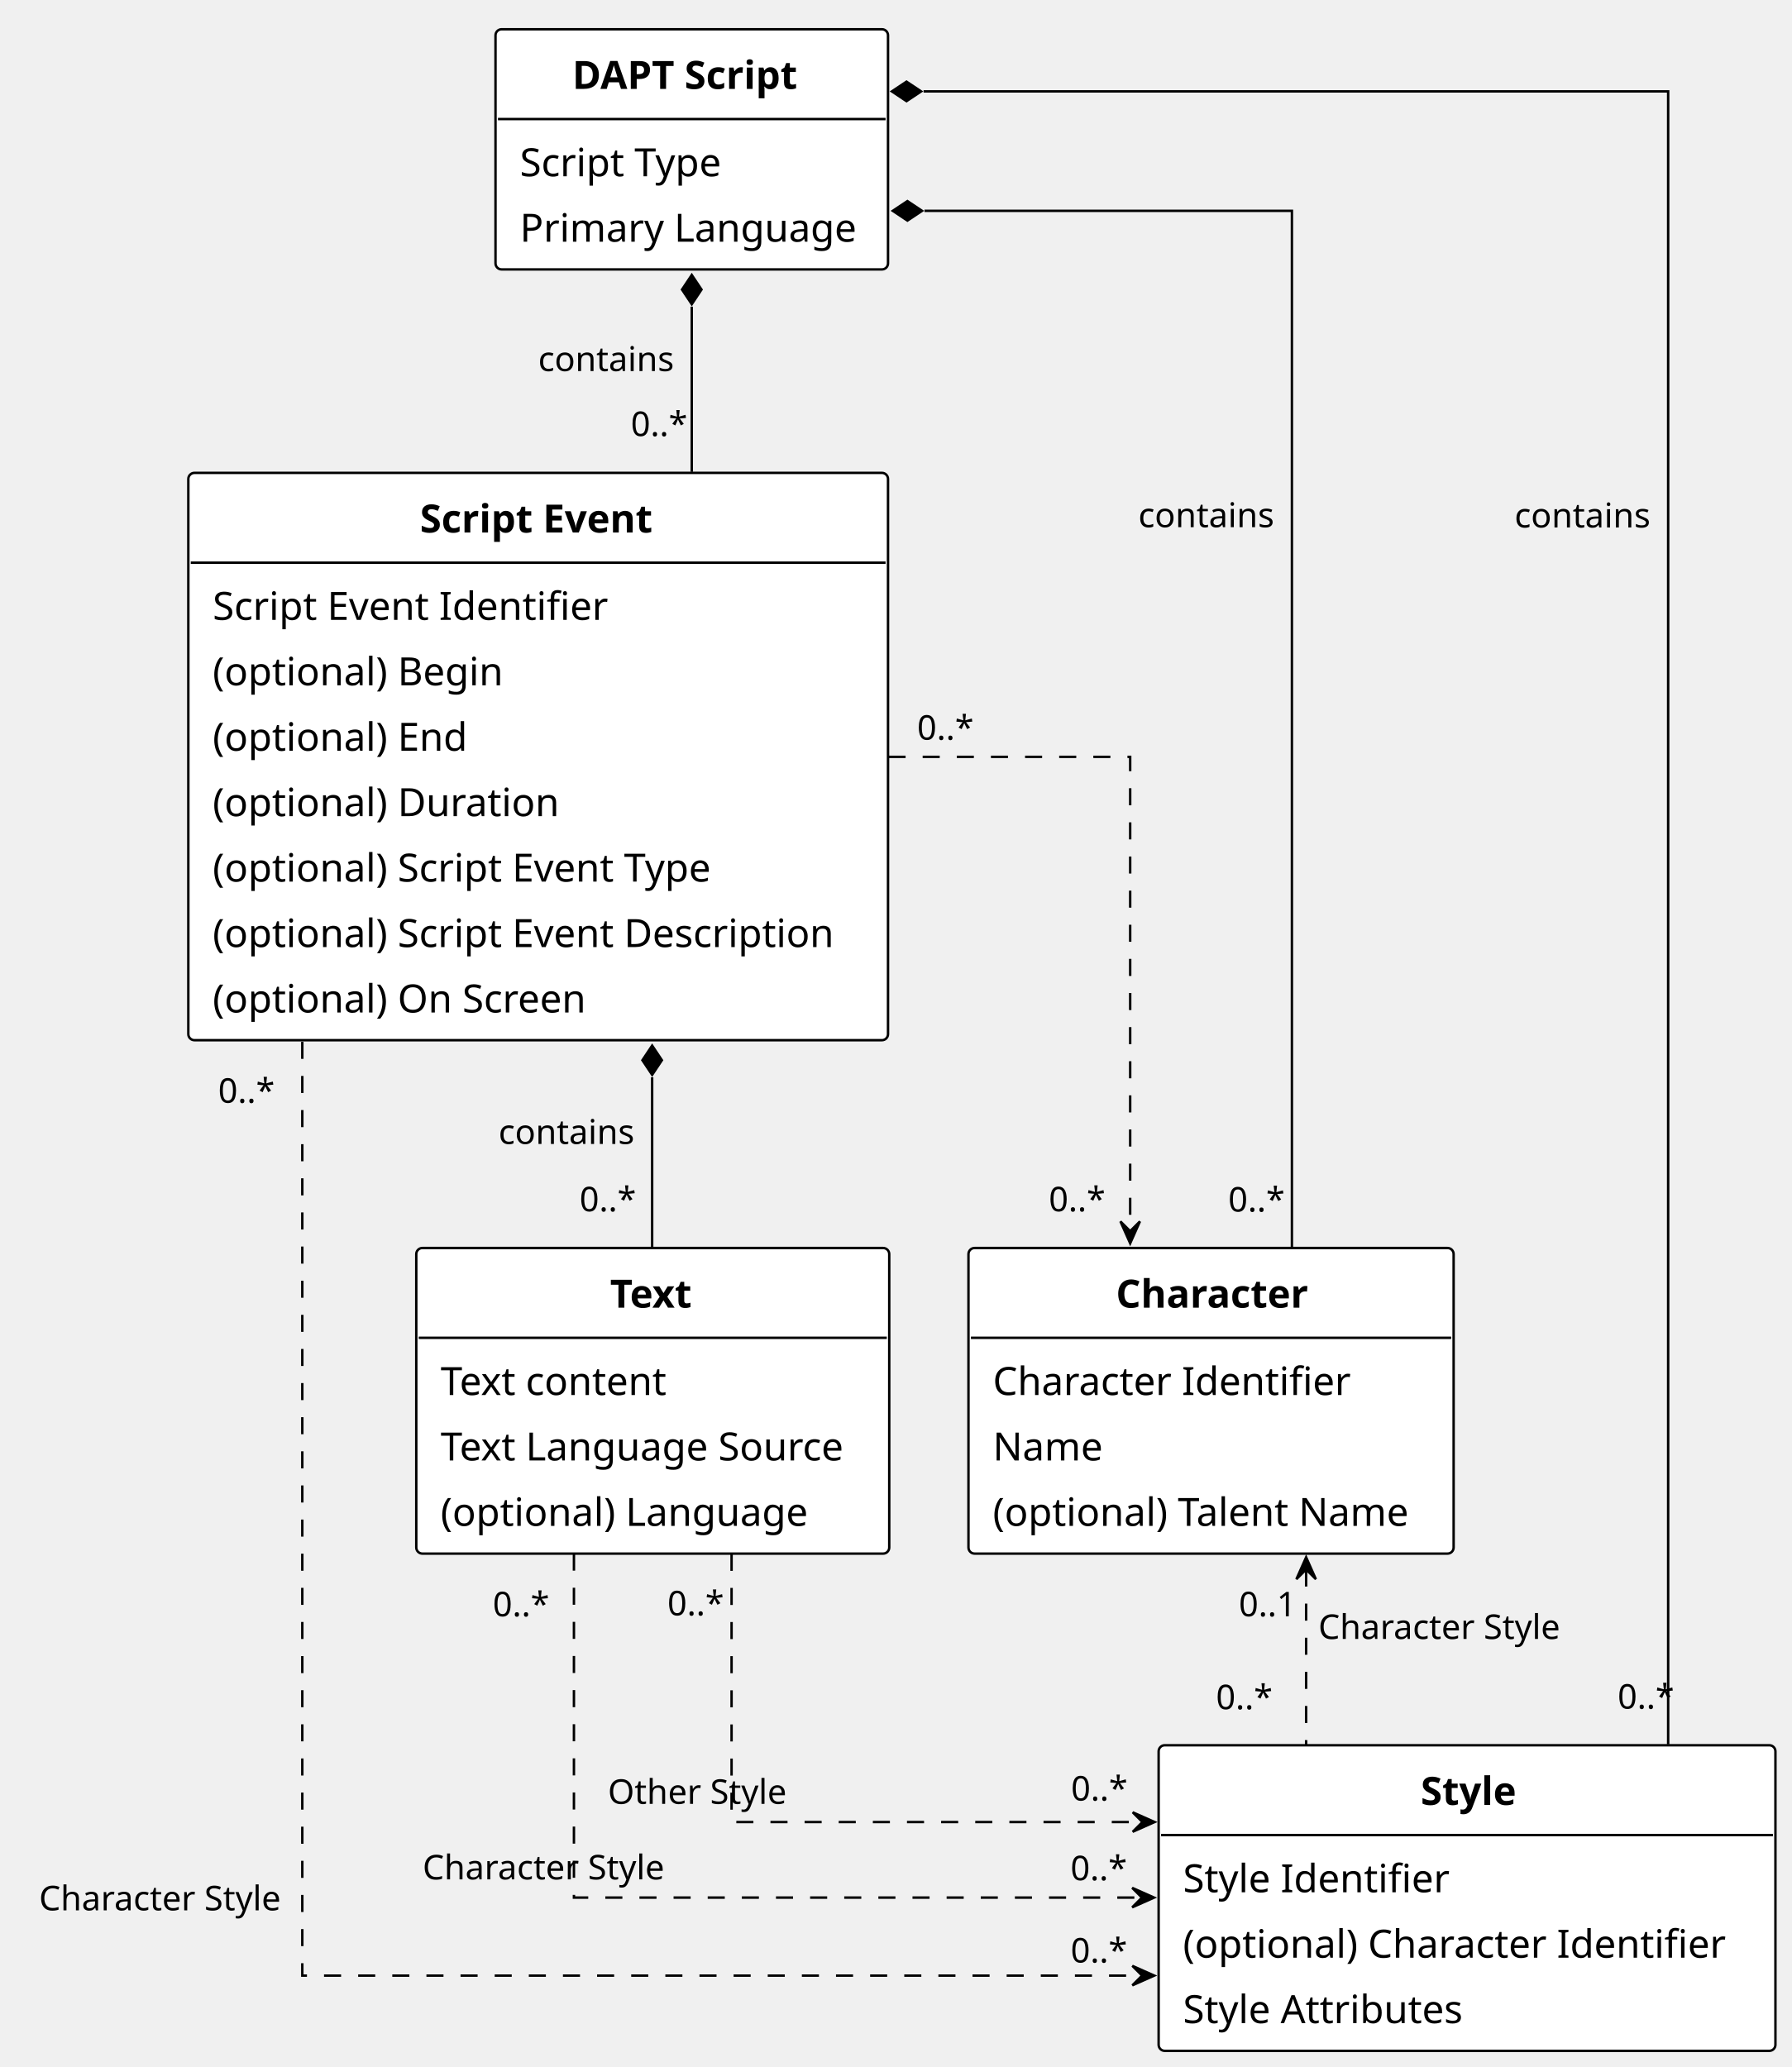
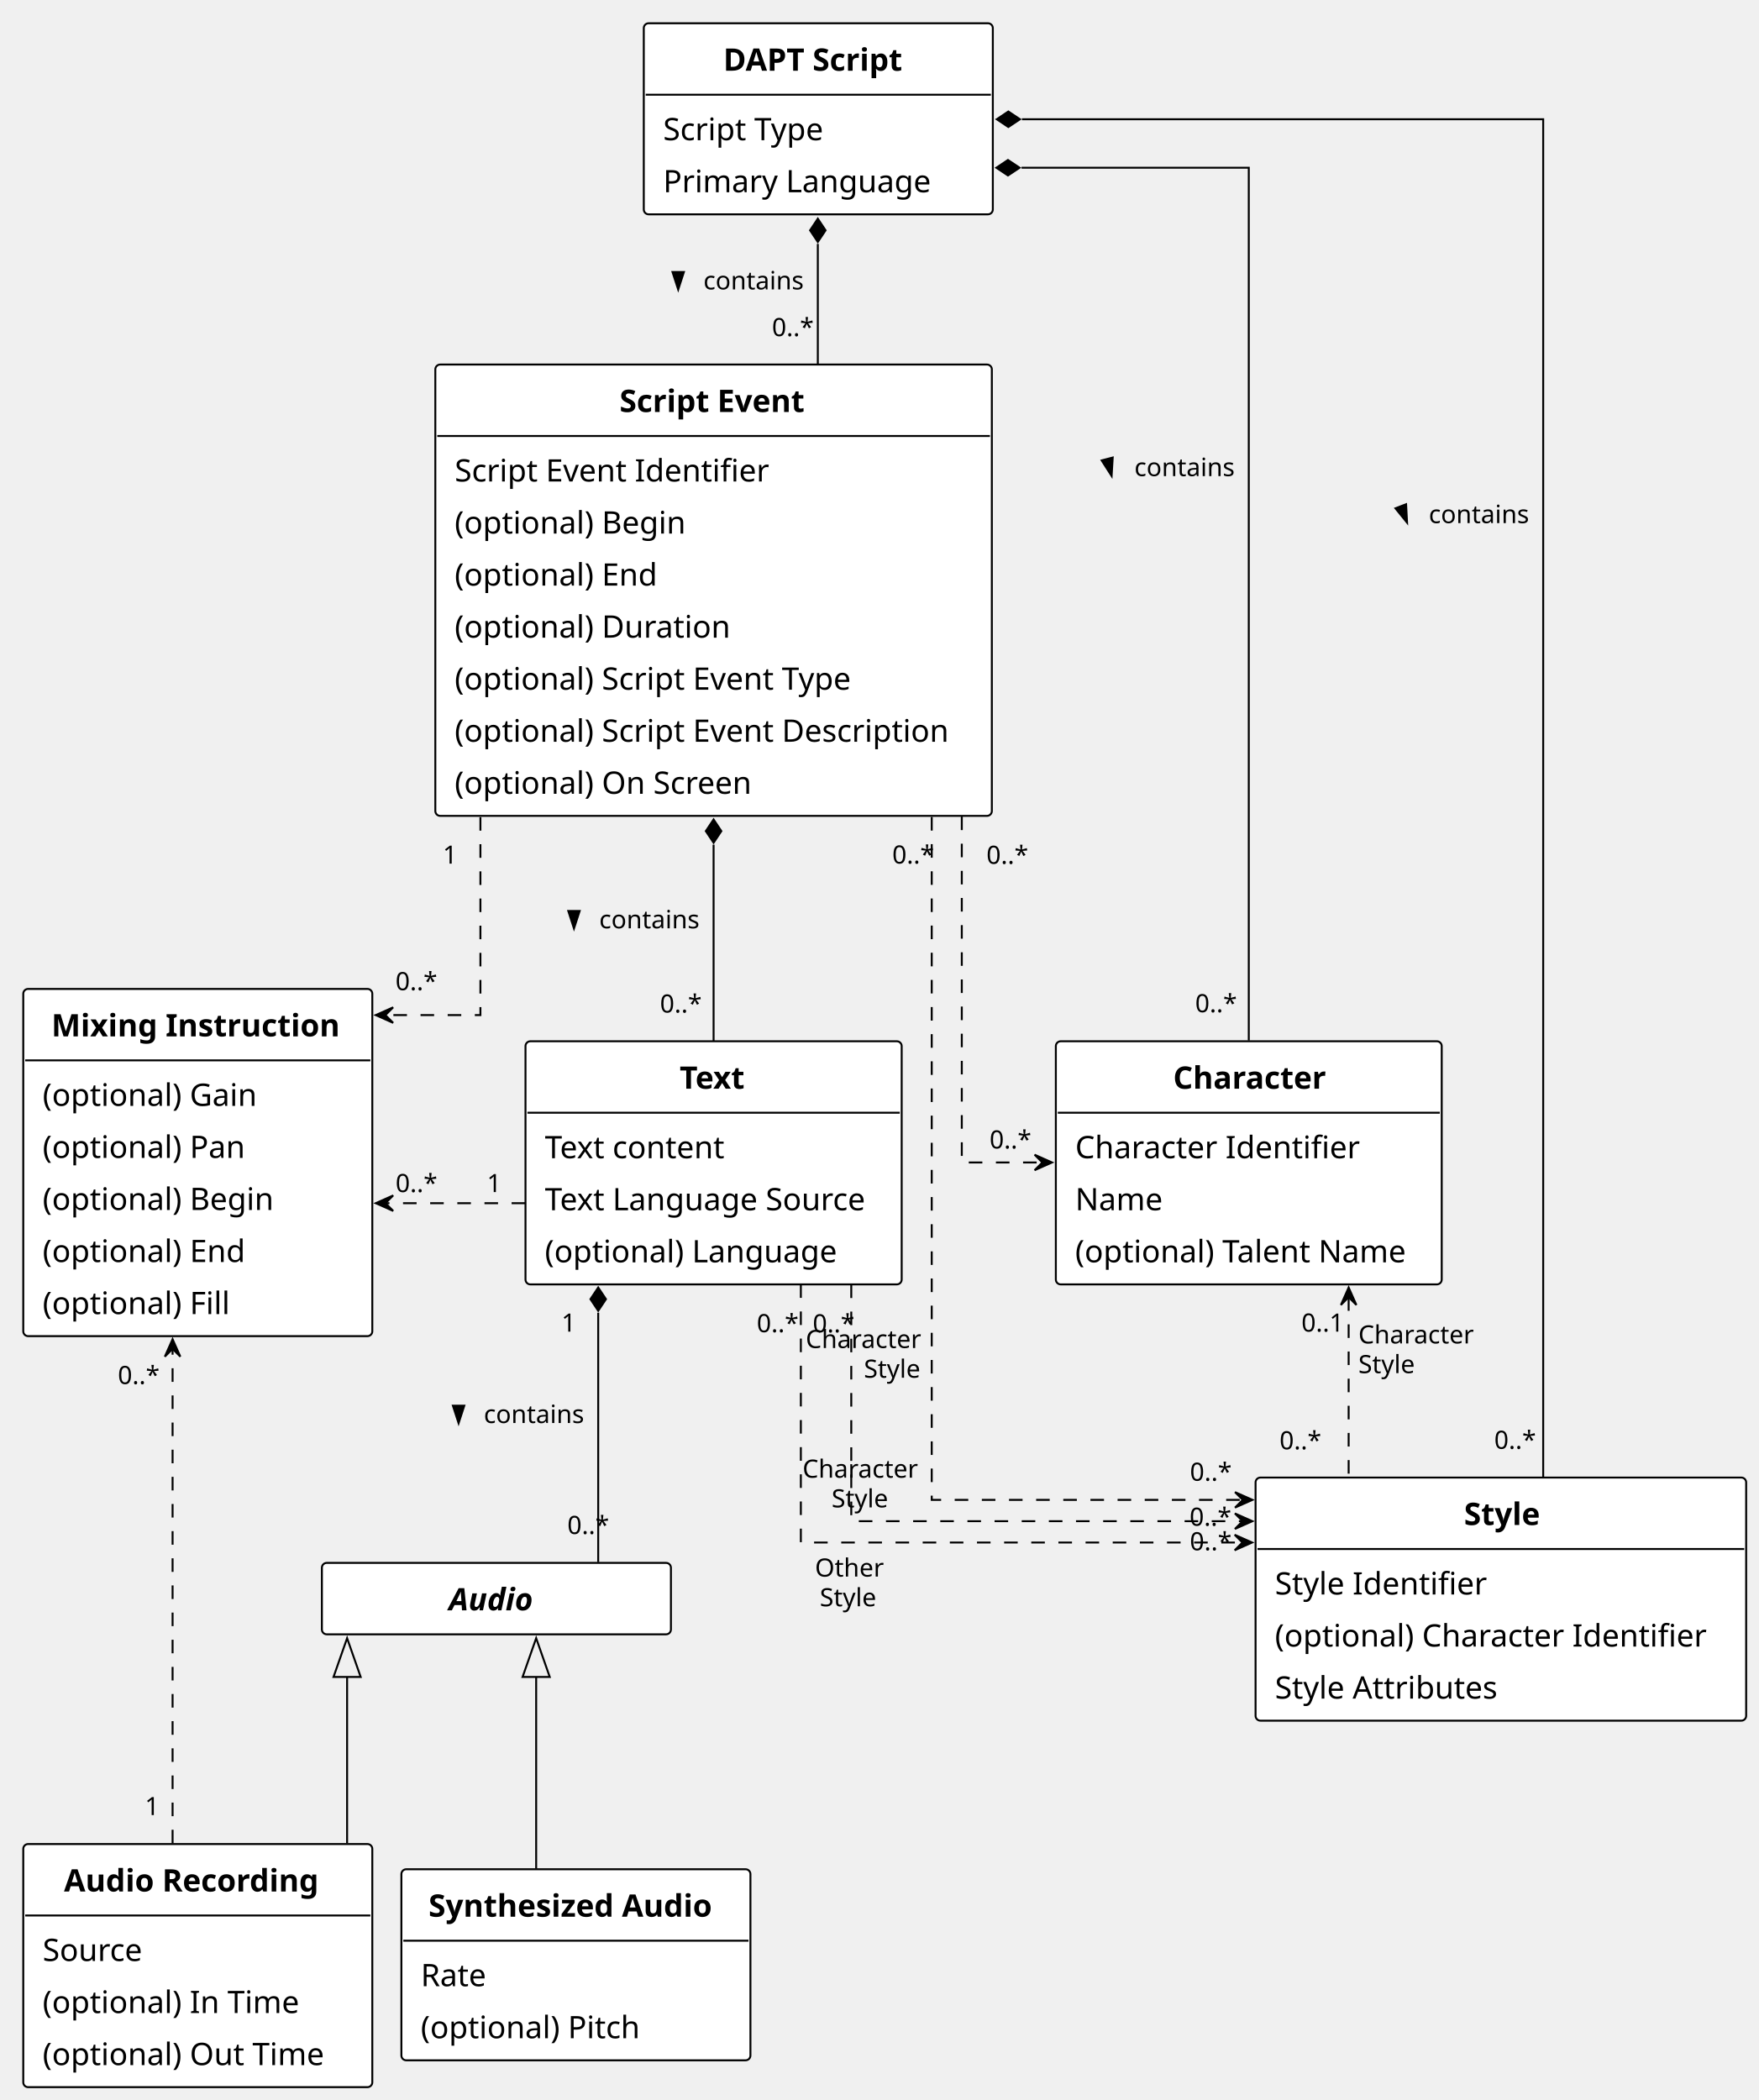
- <svg xmlns="http://www.w3.org/2000/svg" xmlns:xlink="http://www.w3.org/1999/xlink" contentStyleType="text/css" height="848px" preserveAspectRatio="none" style="width:735px;height:848px;background:#FFFFFF;" version="1.1" viewBox="0 0 735 848" width="735px" zoomAndPan="magnify">
+ <svg xmlns="http://www.w3.org/2000/svg" xmlns:xlink="http://www.w3.org/1999/xlink" contentStyleType="text/css" height="1083px" preserveAspectRatio="none" style="width:907px;height:1083px;background:#FFFFFF;" version="1.1" viewBox="0 0 907 1083" width="907px" zoomAndPan="magnify">
  <defs />
  <g>
    <a href="#dapt-script" target="_top" title="#dapt-script" xlink:actuate="onRequest" xlink:href="#dapt-script" xlink:show="new" xlink:title="#dapt-script" xlink:type="simple">
      <g id="elem_DAPTScript">
-         <rect codeLine="13" fill="#FFFFFF" height="98.531" id="DAPTScript" rx="2.5" ry="2.5" style="stroke:#000000;stroke-width:1.0;" width="161" x="203.25" y="12" />
-         <text fill="#000000" font-family="sans-serif" font-size="16" font-weight="bold" lengthAdjust="spacing" textLength="98" x="234.75" y="36.469">DAPT Script</text>
-         <line style="stroke:#000000;stroke-width:1.0;" x1="204.25" x2="363.25" y1="48.844" y2="48.844" />
+         <rect codeLine="15" fill="#FFFFFF" height="98.531" id="DAPTScript" rx="2.5" ry="2.5" style="stroke:#000000;stroke-width:1.0;" width="180" x="332" y="12" />
+         <text fill="#000000" font-family="sans-serif" font-size="16" font-weight="bold" lengthAdjust="spacing" textLength="98" x="373" y="36.469">DAPT Script</text>
+         <line style="stroke:#000000;stroke-width:1.0;" x1="333" x2="511" y1="48.844" y2="48.844" />
        <a href="#script-type" target="_top" title="#script-type" xlink:actuate="onRequest" xlink:href="#script-type" xlink:show="new" xlink:title="#script-type" xlink:type="simple">
-           <text fill="#000000" font-family="sans-serif" font-size="16" lengthAdjust="spacing" textLength="87" x="213.25" y="72.312">Script Type</text>
+           <text fill="#000000" font-family="sans-serif" font-size="16" lengthAdjust="spacing" textLength="87" x="342" y="72.312">Script Type</text>
        </a>
        <a href="#primary-language" target="_top" title="#primary-language" xlink:actuate="onRequest" xlink:href="#primary-language" xlink:show="new" xlink:title="#primary-language" xlink:type="simple">
-           <text fill="#000000" font-family="sans-serif" font-size="16" lengthAdjust="spacing" textLength="141" x="213.25" y="99.156">Primary Language</text>
+           <text fill="#000000" font-family="sans-serif" font-size="16" lengthAdjust="spacing" textLength="141" x="342" y="99.156">Primary Language</text>
        </a>
      </g>
    </a>
    <a href="#script-event" target="_top" title="#script-event" xlink:actuate="onRequest" xlink:href="#script-event" xlink:show="new" xlink:title="#script-event" xlink:type="simple">
      <g id="elem_ScriptEvent">
-         <rect codeLine="18" fill="#FFFFFF" height="232.75" id="ScriptEvent" rx="2.5" ry="2.5" style="stroke:#000000;stroke-width:1.0;" width="287" x="77.25" y="194" />
-         <text fill="#000000" font-family="sans-serif" font-size="16" font-weight="bold" lengthAdjust="spacing" textLength="97" x="172.25" y="218.469">Script Event</text>
-         <line style="stroke:#000000;stroke-width:1.0;" x1="78.25" x2="363.25" y1="230.844" y2="230.844" />
+         <rect codeLine="20" fill="#FFFFFF" height="232.75" id="ScriptEvent" rx="2.5" ry="2.5" style="stroke:#000000;stroke-width:1.0;" width="287" x="224.5" y="188" />
+         <text fill="#000000" font-family="sans-serif" font-size="16" font-weight="bold" lengthAdjust="spacing" textLength="97" x="319.5" y="212.469">Script Event</text>
+         <line style="stroke:#000000;stroke-width:1.0;" x1="225.5" x2="510.5" y1="224.844" y2="224.844" />
        <a href="#dfn-script-event-identifier" target="_top" title="#dfn-script-event-identifier" xlink:actuate="onRequest" xlink:href="#dfn-script-event-identifier" xlink:show="new" xlink:title="#dfn-script-event-identifier" xlink:type="simple">
-           <text fill="#000000" font-family="sans-serif" font-size="16" lengthAdjust="spacing" textLength="169" x="87.25" y="254.312">Script Event Identifier</text>
+           <text fill="#000000" font-family="sans-serif" font-size="16" lengthAdjust="spacing" textLength="169" x="234.5" y="248.312">Script Event Identifier</text>
        </a>
        <a href="#dfn-begin" target="_top" title="#dfn-begin" xlink:actuate="onRequest" xlink:href="#dfn-begin" xlink:show="new" xlink:title="#dfn-begin" xlink:type="simple">
-           <text fill="#000000" font-family="sans-serif" font-size="16" lengthAdjust="spacing" textLength="123" x="87.25" y="281.156">(optional) Begin</text>
+           <text fill="#000000" font-family="sans-serif" font-size="16" lengthAdjust="spacing" textLength="123" x="234.5" y="275.156">(optional) Begin</text>
        </a>
        <a href="#dfn-end" target="_top" title="#dfn-end" xlink:actuate="onRequest" xlink:href="#dfn-end" xlink:show="new" xlink:title="#dfn-end" xlink:type="simple">
-           <text fill="#000000" font-family="sans-serif" font-size="16" lengthAdjust="spacing" textLength="109" x="87.25" y="308">(optional) End</text>
+           <text fill="#000000" font-family="sans-serif" font-size="16" lengthAdjust="spacing" textLength="109" x="234.5" y="302">(optional) End</text>
        </a>
        <a href="#dfn-duration" target="_top" title="#dfn-duration" xlink:actuate="onRequest" xlink:href="#dfn-duration" xlink:show="new" xlink:title="#dfn-duration" xlink:type="simple">
-           <text fill="#000000" font-family="sans-serif" font-size="16" lengthAdjust="spacing" textLength="149" x="87.25" y="334.844">(optional) Duration</text>
+           <text fill="#000000" font-family="sans-serif" font-size="16" lengthAdjust="spacing" textLength="149" x="234.5" y="328.844">(optional) Duration</text>
        </a>
        <a href="#dfn-script-event-type" target="_top" title="#dfn-script-event-type" xlink:actuate="onRequest" xlink:href="#dfn-script-event-type" xlink:show="new" xlink:title="#dfn-script-event-type" xlink:type="simple">
-           <text fill="#000000" font-family="sans-serif" font-size="16" lengthAdjust="spacing" textLength="214" x="87.25" y="361.688">(optional) Script Event Type</text>
+           <text fill="#000000" font-family="sans-serif" font-size="16" lengthAdjust="spacing" textLength="214" x="234.5" y="355.688">(optional) Script Event Type</text>
        </a>
        <a href="#dfn-script-event-description" target="_top" title="#dfn-script-event-description" xlink:actuate="onRequest" xlink:href="#dfn-script-event-description" xlink:show="new" xlink:title="#dfn-script-event-description" xlink:type="simple">
-           <text fill="#000000" font-family="sans-serif" font-size="16" lengthAdjust="spacing" textLength="267" x="87.25" y="388.531">(optional) Script Event Description</text>
+           <text fill="#000000" font-family="sans-serif" font-size="16" lengthAdjust="spacing" textLength="267" x="234.5" y="382.531">(optional) Script Event Description</text>
        </a>
        <a href="#on-screen" target="_top" title="#on-screen" xlink:actuate="onRequest" xlink:href="#on-screen" xlink:show="new" xlink:title="#on-screen" xlink:type="simple">
-           <text fill="#000000" font-family="sans-serif" font-size="16" lengthAdjust="spacing" textLength="159" x="87.25" y="415.375">(optional) On Screen</text>
+           <text fill="#000000" font-family="sans-serif" font-size="16" lengthAdjust="spacing" textLength="159" x="234.5" y="409.375">(optional) On Screen</text>
        </a>
      </g>
    </a>
    <a href="#text" target="_top" title="#text" xlink:actuate="onRequest" xlink:href="#text" xlink:show="new" xlink:title="#text" xlink:type="simple">
      <g id="elem_Text">
-         <rect codeLine="28" fill="#FFFFFF" height="125.375" id="Text" rx="2.5" ry="2.5" style="stroke:#000000;stroke-width:1.0;" width="194" x="170.75" y="512" />
-         <text fill="#000000" font-family="sans-serif" font-size="16" font-weight="bold" lengthAdjust="spacing" textLength="35" x="250.25" y="536.469">Text</text>
-         <line style="stroke:#000000;stroke-width:1.0;" x1="171.75" x2="363.75" y1="548.844" y2="548.844" />
+         <rect codeLine="30" fill="#FFFFFF" height="125.375" id="Text" rx="2.5" ry="2.5" style="stroke:#000000;stroke-width:1.0;" width="194" x="271" y="537" />
+         <text fill="#000000" font-family="sans-serif" font-size="16" font-weight="bold" lengthAdjust="spacing" textLength="35" x="350.5" y="561.469">Text</text>
+         <line style="stroke:#000000;stroke-width:1.0;" x1="272" x2="464" y1="573.844" y2="573.844" />
        <a href="#dfn-text" target="_top" title="#dfn-text" xlink:actuate="onRequest" xlink:href="#dfn-text" xlink:show="new" xlink:title="#dfn-text" xlink:type="simple">
-           <text fill="#000000" font-family="sans-serif" font-size="16" lengthAdjust="spacing" textLength="99" x="180.75" y="572.312">Text content</text>
+           <text fill="#000000" font-family="sans-serif" font-size="16" lengthAdjust="spacing" textLength="99" x="281" y="597.312">Text content</text>
        </a>
        <a href="#text-language-source" target="_top" title="#text-language-source" xlink:actuate="onRequest" xlink:href="#text-language-source" xlink:show="new" xlink:title="#text-language-source" xlink:type="simple">
-           <text fill="#000000" font-family="sans-serif" font-size="16" lengthAdjust="spacing" textLength="174" x="180.75" y="599.156">Text Language Source</text>
-         </a>
-         <text fill="#000000" font-family="sans-serif" font-size="16" lengthAdjust="spacing" textLength="156" x="180.75" y="626">(optional) Language</text>
-       </g>
-     </a>
+           <text fill="#000000" font-family="sans-serif" font-size="16" lengthAdjust="spacing" textLength="174" x="281" y="624.156">Text Language Source</text>
+         </a>
+         <text fill="#000000" font-family="sans-serif" font-size="16" lengthAdjust="spacing" textLength="156" x="281" y="651">(optional) Language</text>
+       </g>
+     </a>
+     <g id="elem_Audio">
+       <rect codeLine="51" fill="#FFFFFF" height="36.844" id="Audio" rx="2.5" ry="2.5" style="stroke:#000000;stroke-width:1.0;" width="180" x="166" y="806" />
+       <text fill="#000000" font-family="sans-serif" font-size="16" font-style="italic" font-weight="bold" lengthAdjust="spacing" textLength="49" x="231.5" y="830.469">Audio</text>
+     </g>
+     <g id="elem_AudioRecording">
+       <rect codeLine="54" fill="#FFFFFF" height="125.375" id="AudioRecording" rx="2.5" ry="2.5" style="stroke:#000000;stroke-width:1.0;" width="180" x="12" y="951" />
+       <text fill="#000000" font-family="sans-serif" font-size="16" font-weight="bold" lengthAdjust="spacing" textLength="138" x="33" y="975.469">Audio Recording</text>
+       <line style="stroke:#000000;stroke-width:1.0;" x1="13" x2="191" y1="987.844" y2="987.844" />
+       <text fill="#000000" font-family="sans-serif" font-size="16" lengthAdjust="spacing" textLength="53" x="22" y="1011.312">Source</text>
+       <text fill="#000000" font-family="sans-serif" font-size="16" lengthAdjust="spacing" textLength="139" x="22" y="1038.156">(optional) In Time</text>
+       <text fill="#000000" font-family="sans-serif" font-size="16" lengthAdjust="spacing" textLength="152" x="22" y="1065">(optional) Out Time</text>
+     </g>
+     <g id="elem_SynthesizedAudio">
+       <rect codeLine="60" fill="#FFFFFF" height="98.531" id="SynthesizedAudio" rx="2.5" ry="2.5" style="stroke:#000000;stroke-width:1.0;" width="180" x="207" y="964" />
+       <text fill="#000000" font-family="sans-serif" font-size="16" font-weight="bold" lengthAdjust="spacing" textLength="152" x="221" y="988.469">Synthesized Audio</text>
+       <line style="stroke:#000000;stroke-width:1.0;" x1="208" x2="386" y1="1000.844" y2="1000.844" />
+       <text fill="#000000" font-family="sans-serif" font-size="16" lengthAdjust="spacing" textLength="34" x="217" y="1024.312">Rate</text>
+       <text fill="#000000" font-family="sans-serif" font-size="16" lengthAdjust="spacing" textLength="118" x="217" y="1051.156">(optional) Pitch</text>
+     </g>
    <a href="#character" target="_top" title="#character" xlink:actuate="onRequest" xlink:href="#character" xlink:show="new" xlink:title="#character" xlink:type="simple">
      <g id="elem_Character">
-         <rect codeLine="36" fill="#FFFFFF" height="125.375" id="Character" rx="2.5" ry="2.5" style="stroke:#000000;stroke-width:1.0;" width="199" x="397.25" y="512" />
-         <text fill="#000000" font-family="sans-serif" font-size="16" font-weight="bold" lengthAdjust="spacing" textLength="78" x="457.75" y="536.469">Character</text>
-         <line style="stroke:#000000;stroke-width:1.0;" x1="398.25" x2="595.25" y1="548.844" y2="548.844" />
+         <rect codeLine="38" fill="#FFFFFF" height="125.375" id="Character" rx="2.5" ry="2.5" style="stroke:#000000;stroke-width:1.0;" width="199" x="544.5" y="537" />
+         <text fill="#000000" font-family="sans-serif" font-size="16" font-weight="bold" lengthAdjust="spacing" textLength="78" x="605" y="561.469">Character</text>
+         <line style="stroke:#000000;stroke-width:1.0;" x1="545.5" x2="742.5" y1="573.844" y2="573.844" />
        <a href="#dfn-character-identifier" target="_top" title="#dfn-character-identifier" xlink:actuate="onRequest" xlink:href="#dfn-character-identifier" xlink:show="new" xlink:title="#dfn-character-identifier" xlink:type="simple">
-           <text fill="#000000" font-family="sans-serif" font-size="16" lengthAdjust="spacing" textLength="153" x="407.25" y="572.312">Character Identifier</text>
+           <text fill="#000000" font-family="sans-serif" font-size="16" lengthAdjust="spacing" textLength="153" x="554.5" y="597.312">Character Identifier</text>
        </a>
        <a href="#dfn-character-name" target="_top" title="#dfn-character-name" xlink:actuate="onRequest" xlink:href="#dfn-character-name" xlink:show="new" xlink:title="#dfn-character-name" xlink:type="simple">
-           <text fill="#000000" font-family="sans-serif" font-size="16" lengthAdjust="spacing" textLength="45" x="407.25" y="599.156">Name</text>
+           <text fill="#000000" font-family="sans-serif" font-size="16" lengthAdjust="spacing" textLength="45" x="554.5" y="624.156">Name</text>
        </a>
        <a href="#dfn-character-talent-name" target="_top" title="#dfn-character-talent-name" xlink:actuate="onRequest" xlink:href="#dfn-character-talent-name" xlink:show="new" xlink:title="#dfn-character-talent-name" xlink:type="simple">
-           <text fill="#000000" font-family="sans-serif" font-size="16" lengthAdjust="spacing" textLength="179" x="407.25" y="626">(optional) Talent Name</text>
+           <text fill="#000000" font-family="sans-serif" font-size="16" lengthAdjust="spacing" textLength="179" x="554.5" y="651">(optional) Talent Name</text>
        </a>
      </g>
    </a>
    <g id="elem_Style">
-       <rect codeLine="42" fill="#FFFFFF" height="125.375" id="Style" rx="2.5" ry="2.5" style="stroke:#000000;stroke-width:1.0;" width="253" x="475.25" y="716" />
-       <text fill="#000000" font-family="sans-serif" font-size="16" font-weight="bold" lengthAdjust="spacing" textLength="38" x="582.75" y="740.469">Style</text>
-       <line style="stroke:#000000;stroke-width:1.0;" x1="476.25" x2="727.25" y1="752.844" y2="752.844" />
-       <text fill="#000000" font-family="sans-serif" font-size="16" lengthAdjust="spacing" textLength="114" x="485.25" y="776.312">Style Identifier</text>
+       <rect codeLine="44" fill="#FFFFFF" height="125.375" id="Style" rx="2.5" ry="2.5" style="stroke:#000000;stroke-width:1.0;" width="253" x="647.5" y="762" />
+       <text fill="#000000" font-family="sans-serif" font-size="16" font-weight="bold" lengthAdjust="spacing" textLength="38" x="755" y="786.469">Style</text>
+       <line style="stroke:#000000;stroke-width:1.0;" x1="648.5" x2="899.5" y1="798.844" y2="798.844" />
+       <text fill="#000000" font-family="sans-serif" font-size="16" lengthAdjust="spacing" textLength="114" x="657.5" y="822.312">Style Identifier</text>
      <a href="#dfn-character-identifier" target="_top" title="#dfn-character-identifier" xlink:actuate="onRequest" xlink:href="#dfn-character-identifier" xlink:show="new" xlink:title="#dfn-character-identifier" xlink:type="simple">
-         <text fill="#000000" font-family="sans-serif" font-size="16" lengthAdjust="spacing" textLength="233" x="485.25" y="803.156">(optional) Character Identifier</text>
-       </a>
-       <text fill="#000000" font-family="sans-serif" font-size="16" lengthAdjust="spacing" textLength="120" x="485.25" y="830">Style Attributes</text>
+         <text fill="#000000" font-family="sans-serif" font-size="16" lengthAdjust="spacing" textLength="233" x="657.5" y="849.156">(optional) Character Identifier</text>
+       </a>
+       <text fill="#000000" font-family="sans-serif" font-size="16" lengthAdjust="spacing" textLength="120" x="657.5" y="876">Style Attributes</text>
+     </g>
+     <g id="elem_MixingInstruction">
+       <rect codeLine="67" fill="#FFFFFF" height="179.062" id="MixingInstruction" rx="2.5" ry="2.5" style="stroke:#000000;stroke-width:1.0;" width="180" x="12" y="510" />
+       <text fill="#000000" font-family="sans-serif" font-size="16" font-weight="bold" lengthAdjust="spacing" textLength="151" x="26.5" y="534.469">Mixing Instruction</text>
+       <line style="stroke:#000000;stroke-width:1.0;" x1="13" x2="191" y1="546.844" y2="546.844" />
+       <text fill="#000000" font-family="sans-serif" font-size="16" lengthAdjust="spacing" textLength="116" x="22" y="570.312">(optional) Gain</text>
+       <text fill="#000000" font-family="sans-serif" font-size="16" lengthAdjust="spacing" textLength="108" x="22" y="597.156">(optional) Pan</text>
+       <text fill="#000000" font-family="sans-serif" font-size="16" lengthAdjust="spacing" textLength="123" x="22" y="624">(optional) Begin</text>
+       <text fill="#000000" font-family="sans-serif" font-size="16" lengthAdjust="spacing" textLength="109" x="22" y="650.844">(optional) End</text>
+       <text fill="#000000" font-family="sans-serif" font-size="16" lengthAdjust="spacing" textLength="104" x="22" y="677.688">(optional) Fill</text>
    </g>
    <g id="link_DAPTScript_ScriptEvent">
-       <path codeLine="48" d="M283.75,125.8 C283.75,125.8 283.75,193.59 283.75,193.59 " fill="none" id="DAPTScript-backto-ScriptEvent" style="stroke:#000000;stroke-width:1.0;" />
-       <polygon fill="#000000" points="283.75,112.8,279.75,118.8,283.75,124.8,287.75,118.8,283.75,112.8" style="stroke:#000000;stroke-width:1.0;" />
-       <text fill="#000000" font-family="sans-serif" font-size="14" lengthAdjust="spacing" textLength="58" x="220.75" y="152.235">contains</text>
-       <text fill="#000000" font-family="sans-serif" font-size="14" lengthAdjust="spacing" textLength="24" x="258.761" y="178.891">0..*</text>
+       <path codeLine="78" d="M421.75,125.78 C421.75,125.78 421.75,187.59 421.75,187.59 " fill="none" id="DAPTScript-backto-ScriptEvent" style="stroke:#000000;stroke-width:1.0;" />
+       <polygon fill="#000000" points="421.75,112.78,417.75,118.78,421.75,124.78,425.75,118.78,421.75,112.78" style="stroke:#000000;stroke-width:1.0;" />
+       <polygon fill="#000000" points="349.75,149.335,352.689,140.29,346.811,140.29,349.75,149.335" style="stroke:#000000;stroke-width:1.0;" />
+       <text fill="#000000" font-family="sans-serif" font-size="13" lengthAdjust="spacing" textLength="54" x="362.75" y="149.248">contains</text>
+       <text fill="#000000" font-family="sans-serif" font-size="13" lengthAdjust="spacing" textLength="22" x="398.111" y="173.351">0..*</text>
    </g>
    <g id="link_DAPTScript_Character">
-       <path codeLine="49" d="M379.21,86.5 C379.21,86.5 529.92,86.5 529.92,86.5 C529.92,86.5 529.92,379.9 529.92,511.7 " fill="none" id="DAPTScript-backto-Character" style="stroke:#000000;stroke-width:1.0;" />
-       <polygon fill="#000000" points="366.21,86.5,372.21,90.5,378.21,86.5,372.21,82.5,366.21,86.5" style="stroke:#000000;stroke-width:1.0;" />
-       <text fill="#000000" font-family="sans-serif" font-size="14" lengthAdjust="spacing" textLength="58" x="466.92" y="216.285">contains</text>
-       <text fill="#000000" font-family="sans-serif" font-size="14" lengthAdjust="spacing" textLength="24" x="503.798" y="497.06">0..*</text>
+       <path codeLine="79" d="M526.81,86.5 C526.81,86.5 644,86.5 644,86.5 C644,86.5 644,399.61 644,536.6 " fill="none" id="DAPTScript-backto-Character" style="stroke:#000000;stroke-width:1.0;" />
+       <polygon fill="#000000" points="513.81,86.5,519.81,90.5,525.81,86.5,519.81,82.5,513.81,86.5" style="stroke:#000000;stroke-width:1.0;" />
+       <polygon fill="#000000" points="573.26,245.454,573.825,235.96,568.137,237.441,573.26,245.454" style="stroke:#000000;stroke-width:1.0;" />
+       <text fill="#000000" font-family="sans-serif" font-size="13" lengthAdjust="spacing" textLength="54" x="585" y="245.528">contains</text>
+       <text fill="#000000" font-family="sans-serif" font-size="13" lengthAdjust="spacing" textLength="22" x="616.359" y="522.027">0..*</text>
    </g>
    <g id="link_DAPTScript_Style">
-       <path codeLine="50" d="M378.83,37.5 C378.83,37.5 684.25,37.5 684.25,37.5 C684.25,37.5 684.25,536.72 684.25,715.64 " fill="none" id="DAPTScript-backto-Style" style="stroke:#000000;stroke-width:1.0;" />
-       <polygon fill="#000000" points="365.83,37.5,371.83,41.5,377.83,37.5,371.83,33.5,365.83,37.5" style="stroke:#000000;stroke-width:1.0;" />
-       <text fill="#000000" font-family="sans-serif" font-size="14" lengthAdjust="spacing" textLength="58" x="621.25" y="216.395">contains</text>
-       <text fill="#000000" font-family="sans-serif" font-size="14" lengthAdjust="spacing" textLength="24" x="663.523" y="700.994">0..*</text>
+       <path codeLine="80" d="M527.01,61.5 C527.01,61.5 795.83,61.5 795.83,61.5 C795.83,61.5 795.83,579.22 795.83,761.74 " fill="none" id="DAPTScript-backto-Style" style="stroke:#000000;stroke-width:1.0;" />
+       <polygon fill="#000000" points="514.01,61.5,520.01,65.5,526.01,61.5,520.01,57.5,514.01,61.5" style="stroke:#000000;stroke-width:1.0;" />
+       <polygon fill="#000000" points="725.622,269.533,725.124,260.036,719.637,262.142,725.622,269.533" style="stroke:#000000;stroke-width:1.0;" />
+       <text fill="#000000" font-family="sans-serif" font-size="13" lengthAdjust="spacing" textLength="54" x="736.83" y="269.778">contains</text>
+       <text fill="#000000" font-family="sans-serif" font-size="13" lengthAdjust="spacing" textLength="22" x="770.577" y="747.183">0..*</text>
    </g>
    <g id="link_Character_Style">
      <a href="#dfn-character-style" target="_top" title="#dfn-character-style" xlink:actuate="onRequest" xlink:href="#dfn-character-style" xlink:show="new" xlink:title="#dfn-character-style" xlink:type="simple">
-         <path codeLine="51" d="M535.75,643.88 C535.75,643.88 535.75,715.84 535.75,715.84 " fill="none" id="Character-backto-Style" style="stroke:#000000;stroke-width:1.0;stroke-dasharray:7.0,7.0;" />
-         <polygon fill="#000000" points="535.75,638.88,531.75,647.88,535.75,643.88,539.75,647.88,535.75,638.88" style="stroke:#000000;stroke-width:1.0;" />
-         <text fill="#000000" font-family="sans-serif" font-size="14" lengthAdjust="spacing" textLength="103" x="540.75" y="672.395">Character Style</text>
-         <text fill="#000000" font-family="sans-serif" font-size="14" lengthAdjust="spacing" textLength="26" x="508.156" y="663.1">0..1</text>
-         <text fill="#000000" font-family="sans-serif" font-size="14" lengthAdjust="spacing" textLength="24" x="498.781" y="701.215">0..*</text>
+         <path codeLine="81" d="M695.5,668.99 C695.5,668.99 695.5,761.55 695.5,761.55 " fill="none" id="Character-backto-Style" style="stroke:#000000;stroke-width:1.0;stroke-dasharray:7.0,7.0;" />
+         <polygon fill="#000000" points="695.5,663.99,691.5,672.99,695.5,668.99,699.5,672.99,695.5,663.99" style="stroke:#000000;stroke-width:1.0;" />
+         <text fill="#000000" font-family="sans-serif" font-size="13" lengthAdjust="spacing" textLength="60" x="700.5" y="692.838">Character</text>
+         <text fill="#000000" font-family="sans-serif" font-size="13" lengthAdjust="spacing" textLength="30" x="700.5" y="708.149">Style</text>
+         <text fill="#000000" font-family="sans-serif" font-size="13" lengthAdjust="spacing" textLength="24" x="671.161" y="686.726">0..1</text>
+         <text fill="#000000" font-family="sans-serif" font-size="13" lengthAdjust="spacing" textLength="22" x="659.858" y="747.437">0..*</text>
      </a>
    </g>
    <g id="link_ScriptEvent_Style">
      <a href="#dfn-character-style" target="_top" title="#dfn-character-style" xlink:actuate="onRequest" xlink:href="#dfn-character-style" xlink:show="new" xlink:title="#dfn-character-style" xlink:type="simple">
-         <path codeLine="52" d="M124,427.41 C124,575.18 124,810.5 124,810.5 C124,810.5 468.46,810.5 468.46,810.5 " fill="none" id="ScriptEvent-to-Style" style="stroke:#000000;stroke-width:1.0;stroke-dasharray:7.0,7.0;" />
-         <polygon fill="#000000" points="473.46,810.5,464.46,806.5,468.46,810.5,464.46,814.5,473.46,810.5" style="stroke:#000000;stroke-width:1.0;" />
-         <text fill="#000000" font-family="sans-serif" font-size="14" lengthAdjust="spacing" textLength="103" x="16" y="783.725">Character Style</text>
-         <text fill="#000000" font-family="sans-serif" font-size="14" lengthAdjust="spacing" textLength="24" x="89.482" y="452.419">0..*</text>
-         <text fill="#000000" font-family="sans-serif" font-size="14" lengthAdjust="spacing" textLength="24" x="439.172" y="805.132">0..*</text>
-       </a>
+         <path codeLine="82" d="M480.5,421.34 C480.5,560.25 480.5,773.5 480.5,773.5 C480.5,773.5 640.89,773.5 640.89,773.5 " fill="none" id="ScriptEvent-to-Style" style="stroke:#000000;stroke-width:1.0;stroke-dasharray:7.0,7.0;" />
+         <polygon fill="#000000" points="645.89,773.5,636.89,769.5,640.89,773.5,636.89,777.5,645.89,773.5" style="stroke:#000000;stroke-width:1.0;" />
+         <text fill="#000000" font-family="sans-serif" font-size="13" lengthAdjust="spacing" textLength="60" x="415.5" y="695.188">Character</text>
+         <text fill="#000000" font-family="sans-serif" font-size="13" lengthAdjust="spacing" textLength="30" x="445.5" y="710.499">Style</text>
+         <text fill="#000000" font-family="sans-serif" font-size="13" lengthAdjust="spacing" textLength="22" x="460.137" y="445.344">0..*</text>
+         <text fill="#000000" font-family="sans-serif" font-size="13" lengthAdjust="spacing" textLength="22" x="613.656" y="763.649">0..*</text>
+       </a>
+     </g>
+     <g id="link_ScriptEvent_MixingInstruction">
+       <path codeLine="83" d="M247.75,421.38 C247.75,473.56 247.75,523.5 247.75,523.5 C247.75,523.5 198.75,523.5 198.75,523.5 " fill="none" id="ScriptEvent-to-MixingInstruction" style="stroke:#000000;stroke-width:1.0;stroke-dasharray:7.0,7.0;" />
+       <polygon fill="#000000" points="193.75,523.5,202.75,527.5,198.75,523.5,202.75,519.5,193.75,523.5" style="stroke:#000000;stroke-width:1.0;" />
+       <text fill="#000000" font-family="sans-serif" font-size="13" lengthAdjust="spacing" textLength="8" x="228.335" y="445.387">1</text>
+       <text fill="#000000" font-family="sans-serif" font-size="13" lengthAdjust="spacing" textLength="22" x="203.958" y="510.652">0..*</text>
    </g>
    <g id="link_Text_Style">
      <a href="#dfn-character-style" target="_top" title="#dfn-character-style" xlink:actuate="onRequest" xlink:href="#dfn-character-style" xlink:show="new" xlink:title="#dfn-character-style" xlink:type="simple">
-         <path codeLine="53" d="M235.42,637.37 C235.42,697.31 235.42,778.5 235.42,778.5 C235.42,778.5 468.4,778.5 468.4,778.5 " fill="none" id="Text-to-Style" style="stroke:#000000;stroke-width:1.0;stroke-dasharray:7.0,7.0;" />
-         <polygon fill="#000000" points="473.4,778.5,464.4,774.5,468.4,778.5,464.4,782.5,473.4,778.5" style="stroke:#000000;stroke-width:1.0;" />
-         <text fill="#000000" font-family="sans-serif" font-size="14" lengthAdjust="spacing" textLength="103" x="173.34" y="771.035">Character Style</text>
-         <text fill="#000000" font-family="sans-serif" font-size="14" lengthAdjust="spacing" textLength="24" x="202.134" y="663.1">0..*</text>
-         <text fill="#000000" font-family="sans-serif" font-size="14" lengthAdjust="spacing" textLength="24" x="439.098" y="771.382">0..*</text>
+         <path codeLine="84" d="M439,662.4 C439,716.03 439,784.5 439,784.5 C439,784.5 640.84,784.5 640.84,784.5 " fill="none" id="Text-to-Style" style="stroke:#000000;stroke-width:1.0;stroke-dasharray:7.0,7.0;" />
+         <polygon fill="#000000" points="645.84,784.5,636.84,780.5,640.84,784.5,636.84,788.5,645.84,784.5" style="stroke:#000000;stroke-width:1.0;" />
+         <text fill="#000000" font-family="sans-serif" font-size="13" lengthAdjust="spacing" textLength="60" x="413.86" y="762.068">Character</text>
+         <text fill="#000000" font-family="sans-serif" font-size="13" lengthAdjust="spacing" textLength="30" x="428.86" y="777.379">Style</text>
+         <text fill="#000000" font-family="sans-serif" font-size="13" lengthAdjust="spacing" textLength="22" x="419.125" y="687.102">0..*</text>
+         <text fill="#000000" font-family="sans-serif" font-size="13" lengthAdjust="spacing" textLength="22" x="613.604" y="799.508">0..*</text>
      </a>
    </g>
    <g id="link_Text_Style">
-       <path codeLine="54" d="M300.08,637.45 C300.08,686.91 300.08,747.5 300.08,747.5 C300.08,747.5 468.61,747.5 468.61,747.5 " fill="none" id="Text-to-Style-1" style="stroke:#000000;stroke-width:1.0;stroke-dasharray:7.0,7.0;" />
-       <polygon fill="#000000" points="473.61,747.5,464.61,743.5,468.61,747.5,464.61,751.5,473.61,747.5" style="stroke:#000000;stroke-width:1.0;" />
-       <text fill="#000000" font-family="sans-serif" font-size="14" lengthAdjust="spacing" textLength="75" x="249.32" y="740.035">Other Style</text>
-       <text fill="#000000" font-family="sans-serif" font-size="14" lengthAdjust="spacing" textLength="24" x="273.764" y="662.72">0..*</text>
-       <text fill="#000000" font-family="sans-serif" font-size="14" lengthAdjust="spacing" textLength="24" x="439.33" y="738.687">0..*</text>
+       <path codeLine="85" d="M413,662.33 C413,719.66 413,795.5 413,795.5 C413,795.5 640.72,795.5 640.72,795.5 " fill="none" id="Text-to-Style-1" style="stroke:#000000;stroke-width:1.0;stroke-dasharray:7.0,7.0;" />
+       <polygon fill="#000000" points="645.72,795.5,636.72,791.5,640.72,795.5,636.72,799.5,645.72,795.5" style="stroke:#000000;stroke-width:1.0;" />
+       <text fill="#000000" font-family="sans-serif" font-size="13" lengthAdjust="spacing" textLength="35" x="420.27" y="813.068">Other</text>
+       <text fill="#000000" font-family="sans-serif" font-size="13" lengthAdjust="spacing" textLength="30" x="422.77" y="828.379">Style</text>
+       <text fill="#000000" font-family="sans-serif" font-size="13" lengthAdjust="spacing" textLength="22" x="390.281" y="687.025">0..*</text>
+       <text fill="#000000" font-family="sans-serif" font-size="13" lengthAdjust="spacing" textLength="22" x="613.477" y="786.852">0..*</text>
+     </g>
+     <g id="link_Text_Audio">
+       <path codeLine="86" d="M308.5,676.99 C308.5,676.99 308.5,805.63 308.5,805.63 " fill="none" id="Text-backto-Audio" style="stroke:#000000;stroke-width:1.0;" />
+       <polygon fill="#000000" points="308.5,663.99,304.5,669.99,308.5,675.99,312.5,669.99,308.5,663.99" style="stroke:#000000;stroke-width:1.0;" />
+       <polygon fill="#000000" points="236.5,733.965,239.439,724.92,233.561,724.92,236.5,733.965" style="stroke:#000000;stroke-width:1.0;" />
+       <text fill="#000000" font-family="sans-serif" font-size="13" lengthAdjust="spacing" textLength="54" x="249.5" y="733.878">contains</text>
+       <text fill="#000000" font-family="sans-serif" font-size="13" lengthAdjust="spacing" textLength="8" x="289.539" y="686.726">1</text>
+       <text fill="#000000" font-family="sans-serif" font-size="13" lengthAdjust="spacing" textLength="22" x="292.578" y="791.099">0..*</text>
+     </g>
+     <g id="link_Text_MixingInstruction">
+       <path codeLine="87" d="M270.84,620.5 C270.84,620.5 198.78,620.5 198.78,620.5 " fill="none" id="Text-to-MixingInstruction" style="stroke:#000000;stroke-width:1.0;stroke-dasharray:7.0,7.0;" />
+       <polygon fill="#000000" points="193.78,620.5,202.78,624.5,198.78,620.5,202.78,616.5,193.78,620.5" style="stroke:#000000;stroke-width:1.0;" />
+       <text fill="#000000" font-family="sans-serif" font-size="13" lengthAdjust="spacing" textLength="8" x="251.117" y="614.764">1</text>
+       <text fill="#000000" font-family="sans-serif" font-size="13" lengthAdjust="spacing" textLength="22" x="204.001" y="614.775">0..*</text>
    </g>
    <g id="link_ScriptEvent_Text">
-       <path codeLine="55" d="M267.5,441.96 C267.5,441.96 267.5,511.6 267.5,511.6 " fill="none" id="ScriptEvent-backto-Text" style="stroke:#000000;stroke-width:1.0;" />
-       <polygon fill="#000000" points="267.5,428.96,263.5,434.96,267.5,440.96,271.5,434.96,267.5,428.96" style="stroke:#000000;stroke-width:1.0;" />
-       <text fill="#000000" font-family="sans-serif" font-size="14" lengthAdjust="spacing" textLength="58" x="204.5" y="469.315">contains</text>
-       <text fill="#000000" font-family="sans-serif" font-size="14" lengthAdjust="spacing" textLength="24" x="237.723" y="496.949">0..*</text>
+       <path codeLine="88" d="M368,435.61 C368,435.61 368,536.75 368,536.75 " fill="none" id="ScriptEvent-backto-Text" style="stroke:#000000;stroke-width:1.0;" />
+       <polygon fill="#000000" points="368,422.61,364,428.61,368,434.61,372,428.61,368,422.61" style="stroke:#000000;stroke-width:1.0;" />
+       <polygon fill="#000000" points="296,478.835,298.939,469.79,293.061,469.79,296,478.835" style="stroke:#000000;stroke-width:1.0;" />
+       <text fill="#000000" font-family="sans-serif" font-size="13" lengthAdjust="spacing" textLength="54" x="309" y="478.748">contains</text>
+       <text fill="#000000" font-family="sans-serif" font-size="13" lengthAdjust="spacing" textLength="22" x="340.359" y="522.194">0..*</text>
    </g>
    <g id="link_ScriptEvent_Character">
-       <path codeLine="56" d="M364.46,310.5 C416.9,310.5 463.58,310.5 463.58,310.5 C463.58,310.5 463.58,505.09 463.58,505.09 " fill="none" id="ScriptEvent-to-Character" style="stroke:#000000;stroke-width:1.0;stroke-dasharray:7.0,7.0;" />
-       <polygon fill="#000000" points="463.58,510.09,467.58,501.09,463.58,505.09,459.58,501.09,463.58,510.09" style="stroke:#000000;stroke-width:1.0;" />
-       <text fill="#000000" font-family="sans-serif" font-size="14" lengthAdjust="spacing" textLength="24" x="376.196" y="303.472">0..*</text>
-       <text fill="#000000" font-family="sans-serif" font-size="14" lengthAdjust="spacing" textLength="24" x="430.202" y="496.949">0..*</text>
+       <path codeLine="89" d="M496,421.1 C496,503.55 496,599.5 496,599.5 C496,599.5 537.54,599.5 537.54,599.5 " fill="none" id="ScriptEvent-to-Character" style="stroke:#000000;stroke-width:1.0;stroke-dasharray:7.0,7.0;" />
+       <polygon fill="#000000" points="542.54,599.5,533.54,595.5,537.54,599.5,533.54,603.5,542.54,599.5" style="stroke:#000000;stroke-width:1.0;" />
+       <text fill="#000000" font-family="sans-serif" font-size="13" lengthAdjust="spacing" textLength="22" x="508.714" y="445.491">0..*</text>
+       <text fill="#000000" font-family="sans-serif" font-size="13" lengthAdjust="spacing" textLength="22" x="510.327" y="592.293">0..*</text>
+     </g>
+     <g id="link_AudioRecording_MixingInstruction">
+       <path codeLine="90" d="M89,950.63 C89,950.63 89,695.64 89,695.64 " fill="none" id="AudioRecording-to-MixingInstruction" style="stroke:#000000;stroke-width:1.0;stroke-dasharray:7.0,7.0;" />
+       <polygon fill="#000000" points="89,690.64,85,699.64,89,695.64,93,699.64,89,690.64" style="stroke:#000000;stroke-width:1.0;" />
+       <text fill="#000000" font-family="sans-serif" font-size="13" lengthAdjust="spacing" textLength="8" x="74.703" y="936.061">1</text>
+       <text fill="#000000" font-family="sans-serif" font-size="13" lengthAdjust="spacing" textLength="22" x="60.769" y="713.767">0..*</text>
+     </g>
+     <g id="link_Audio_SynthesizedAudio">
+       <path codeLine="91" d="M276.5,864.83 C276.5,864.83 276.5,963.75 276.5,963.75 " fill="none" id="Audio-backto-SynthesizedAudio" style="stroke:#000000;stroke-width:1.0;" />
+       <polygon fill="none" points="269.5,864.83,276.5,844.83,283.5,864.83,269.5,864.83" style="stroke:#000000;stroke-width:1.0;" />
+     </g>
+     <g id="link_Audio_AudioRecording">
+       <path codeLine="92" d="M179,864.83 C179,864.83 179,950.59 179,950.59 " fill="none" id="Audio-backto-AudioRecording" style="stroke:#000000;stroke-width:1.0;" />
+       <polygon fill="none" points="172,864.83,179,844.83,186,864.83,172,864.83" style="stroke:#000000;stroke-width:1.0;" />
    </g>
  </g>
</svg>
